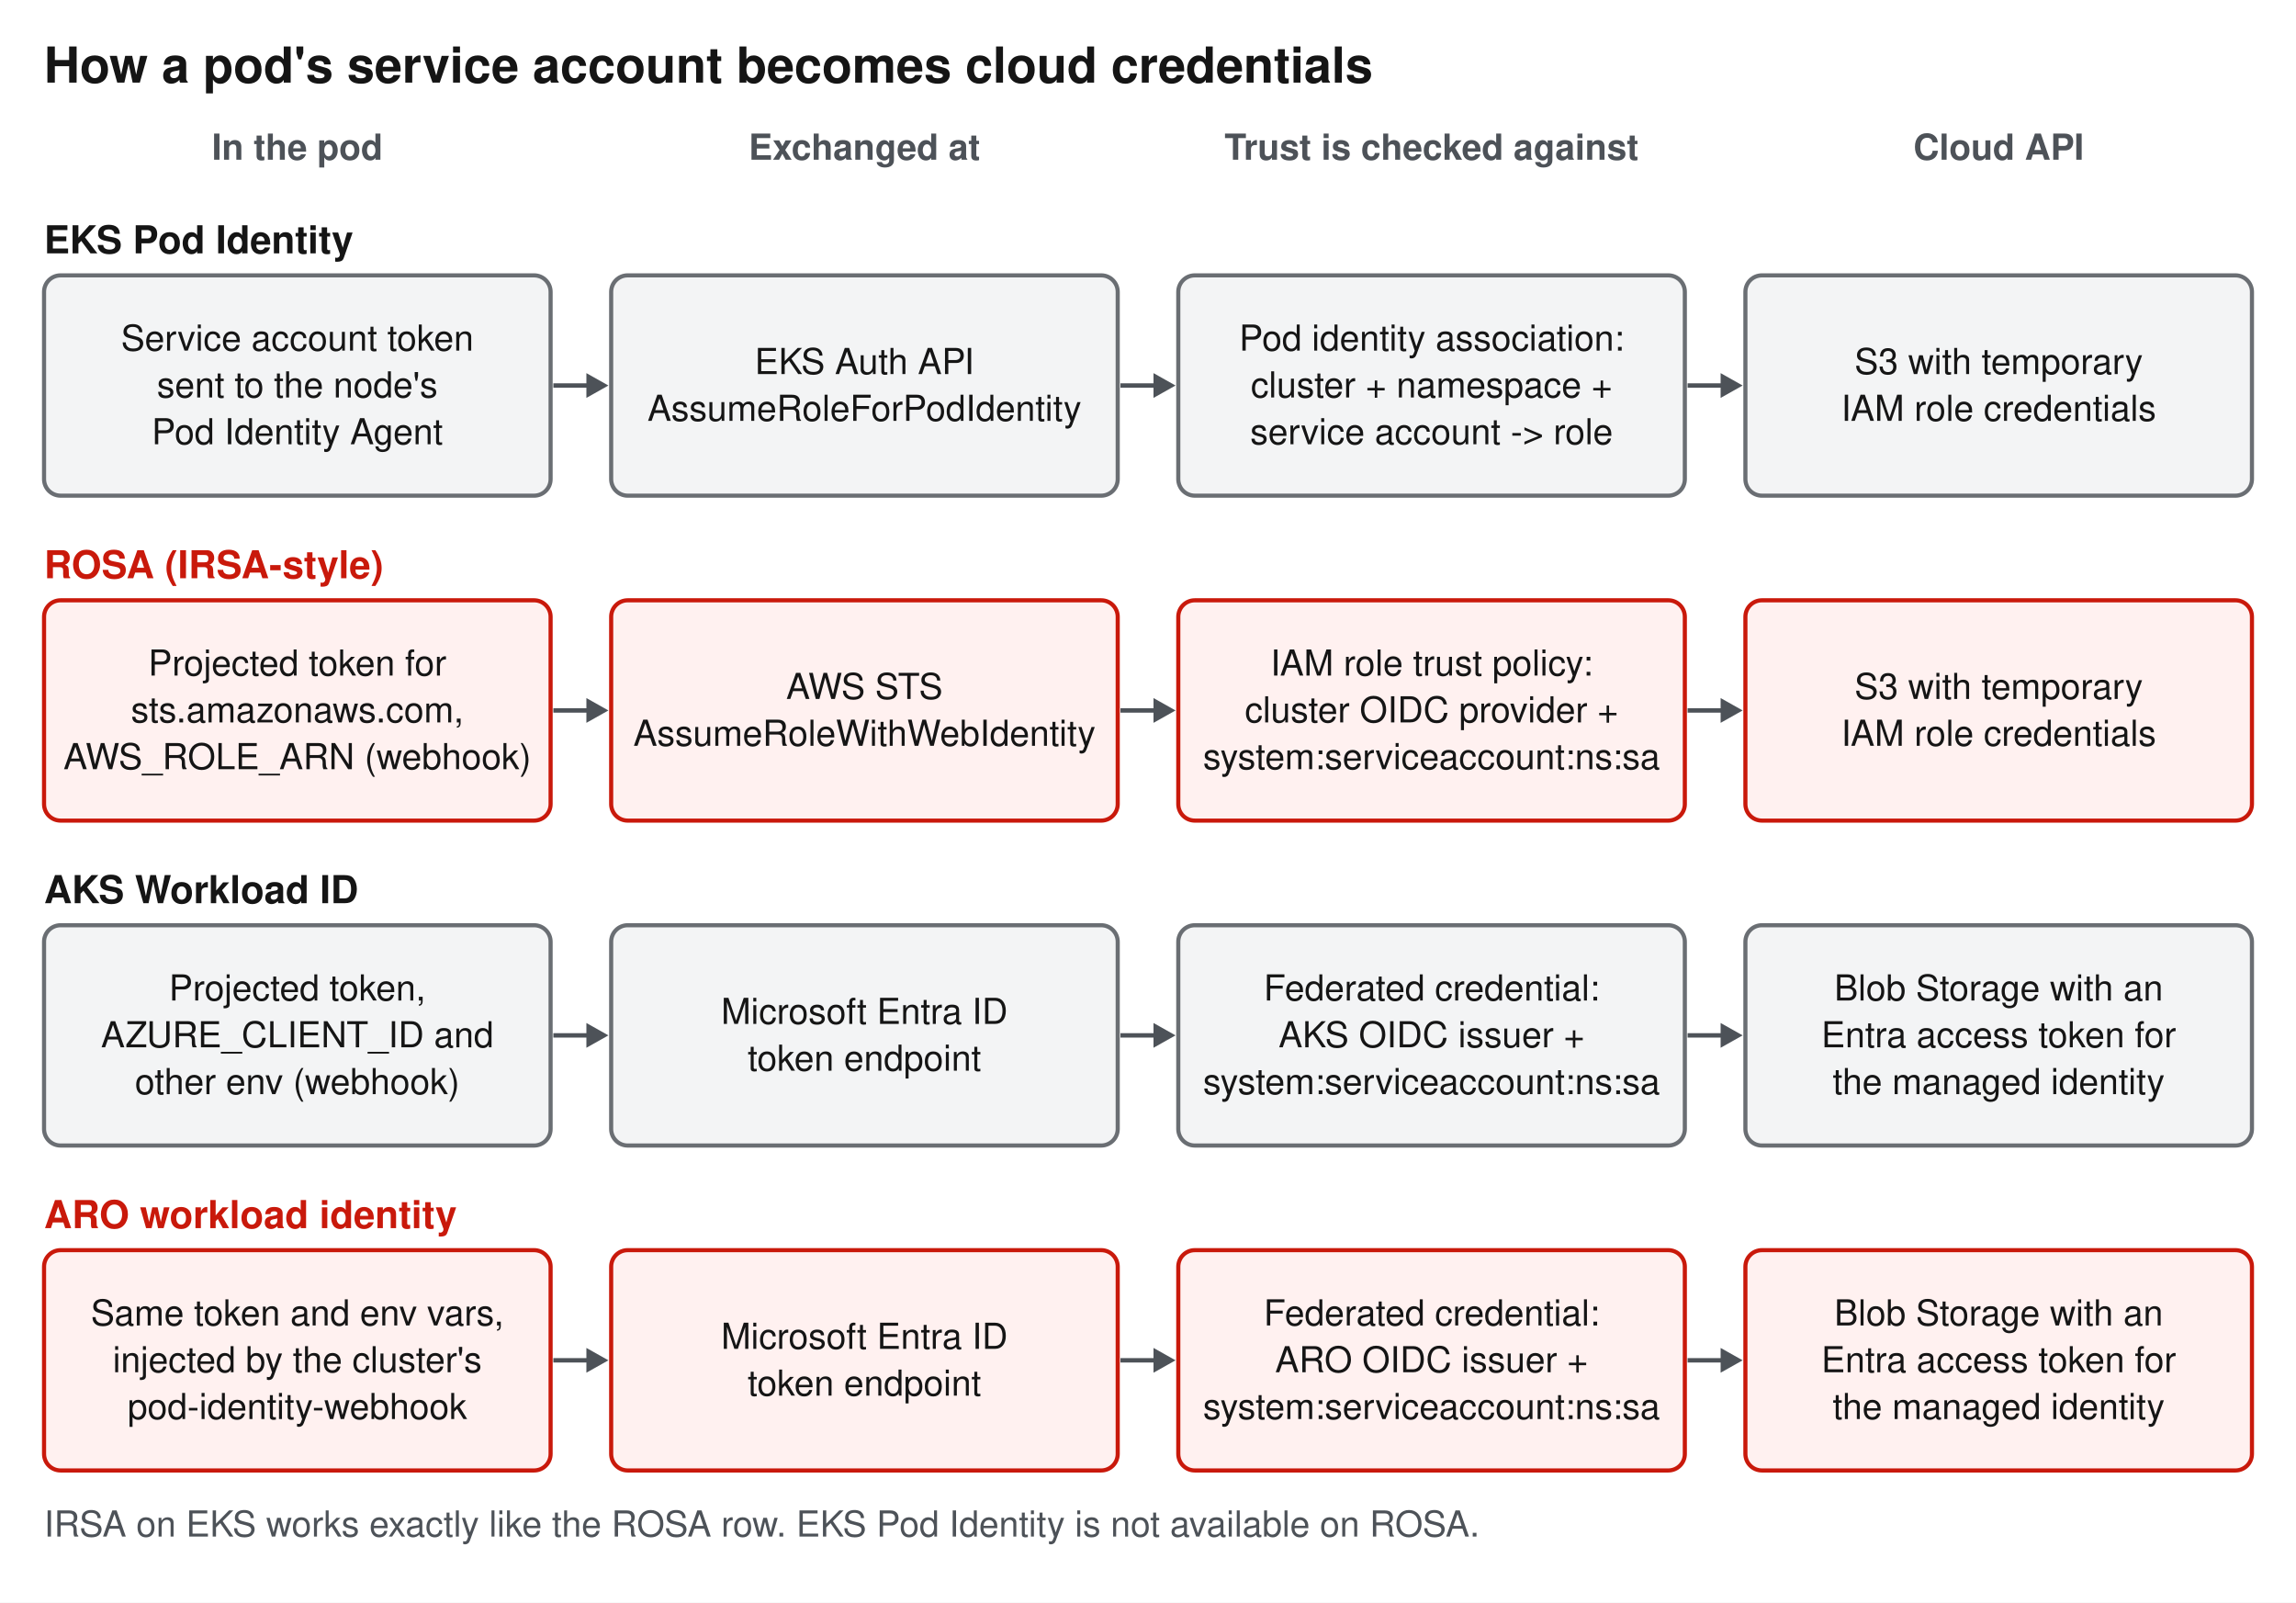
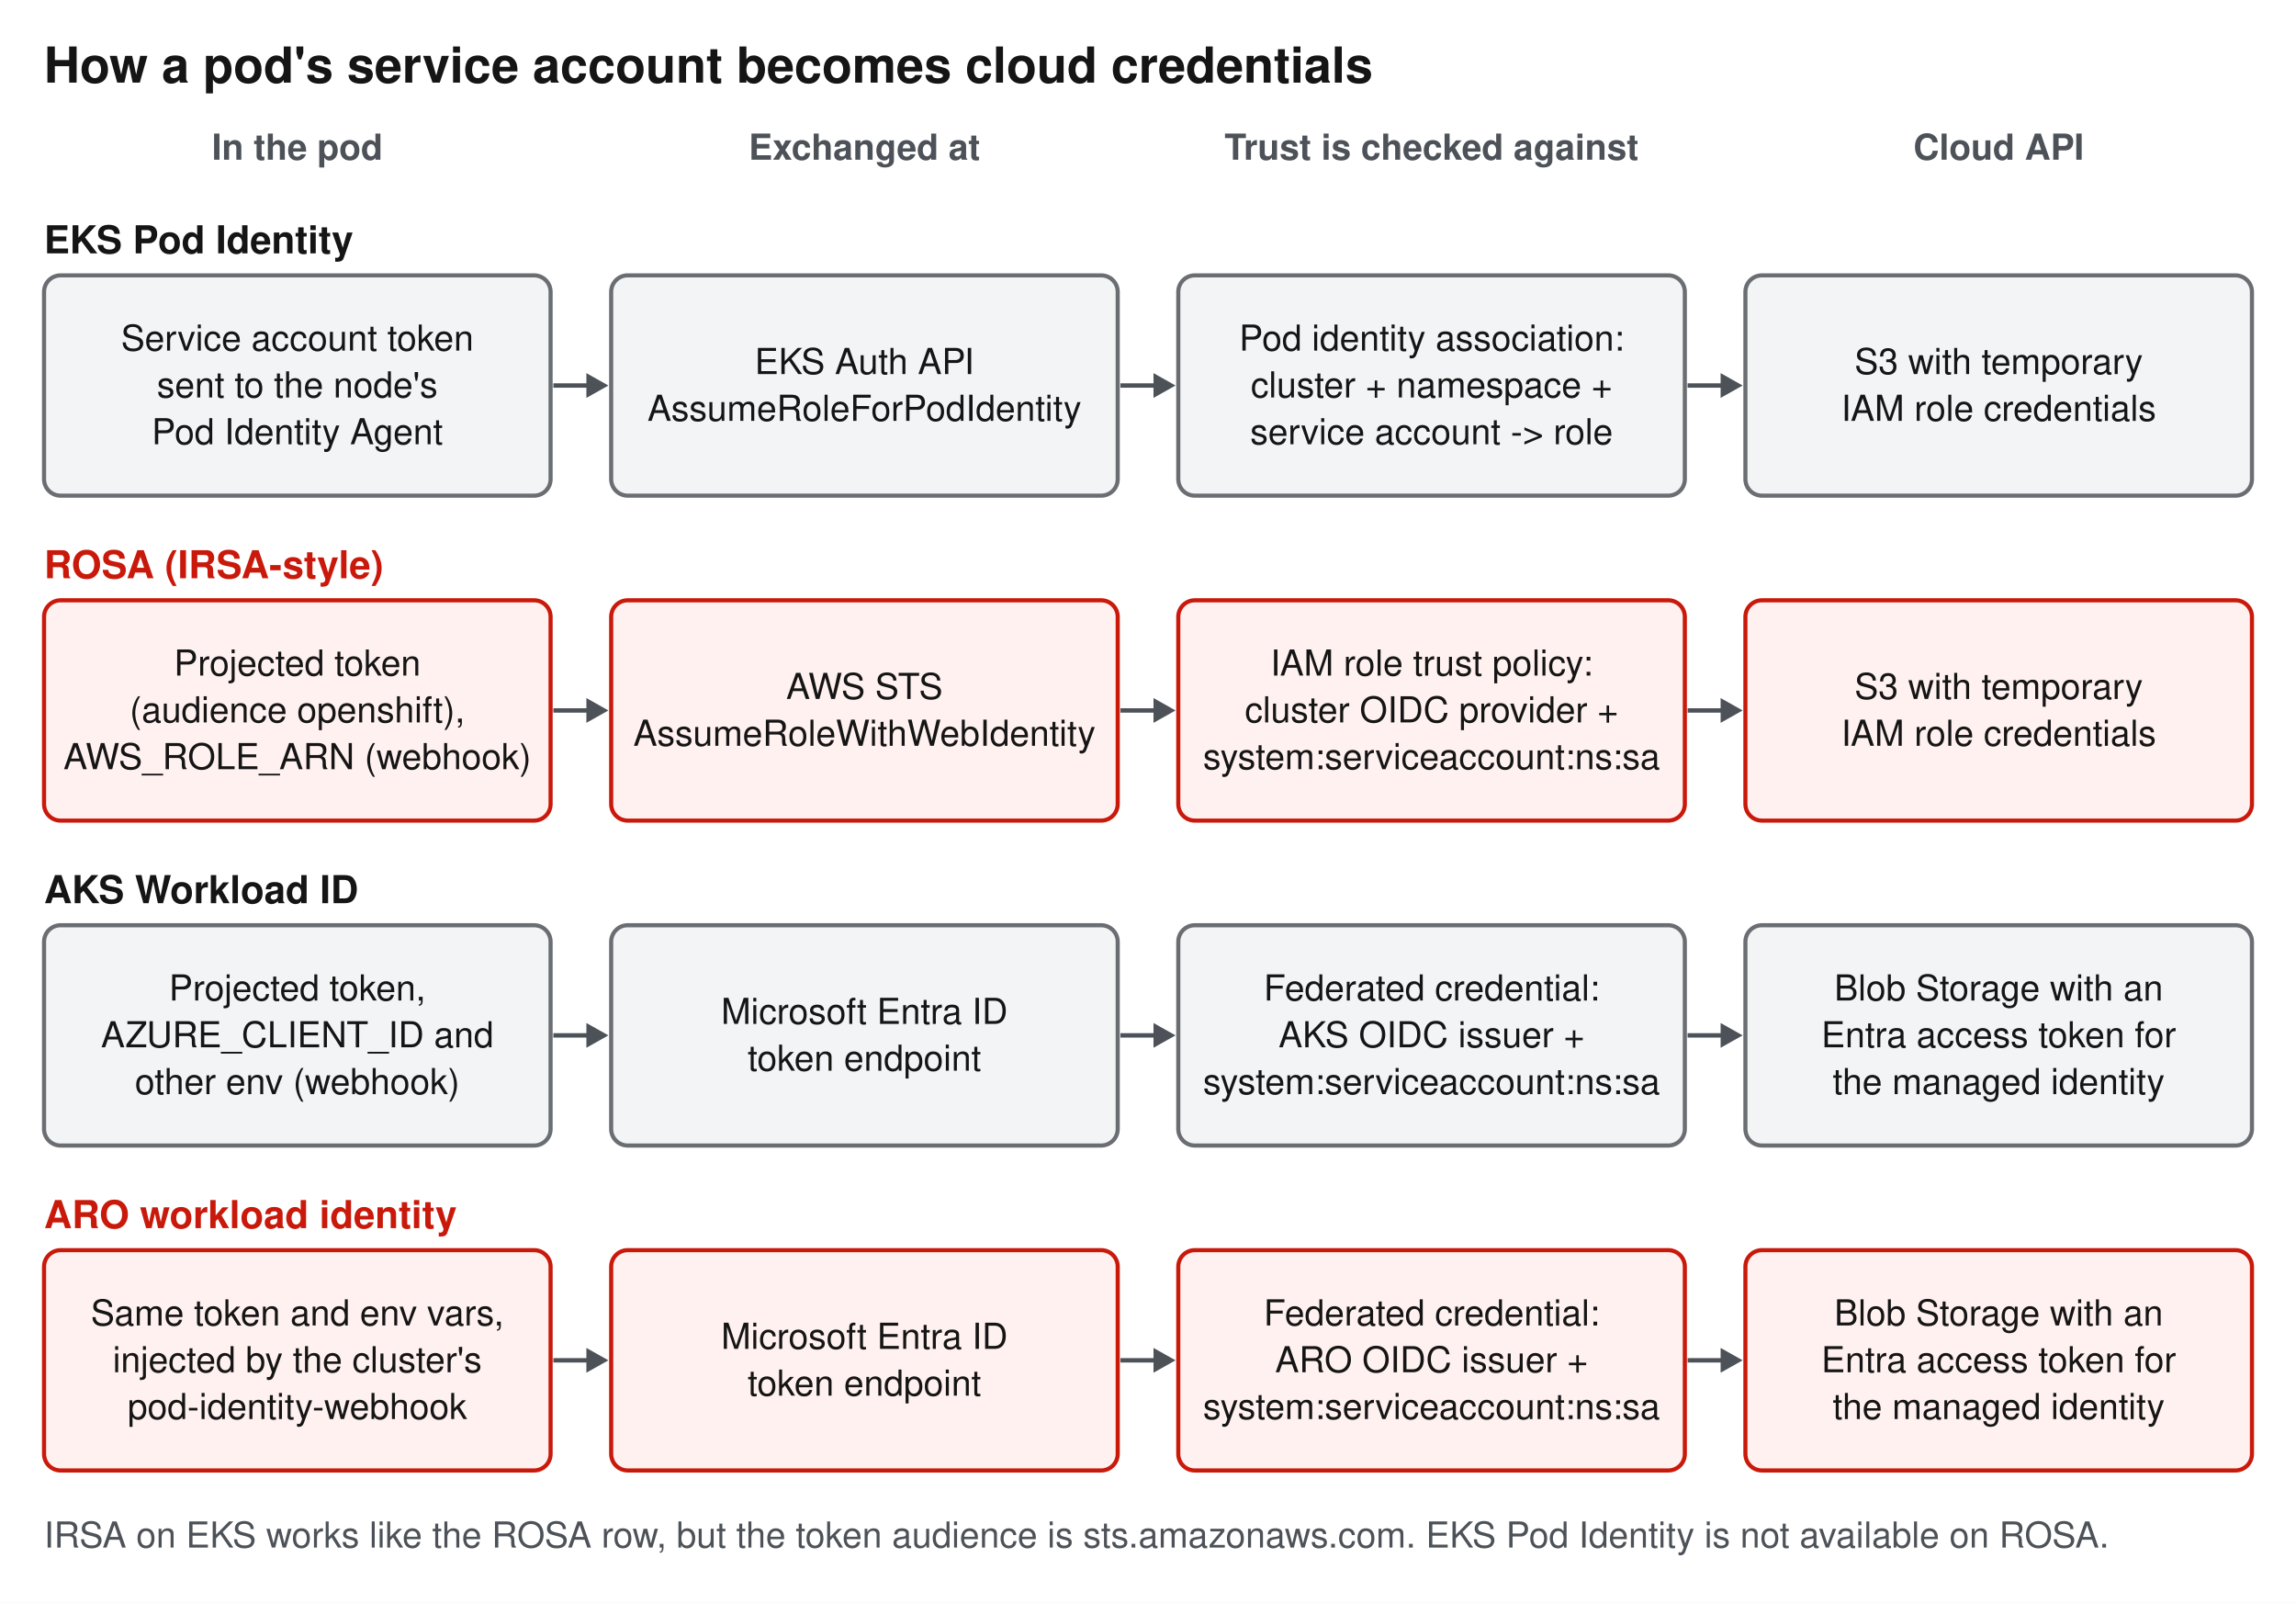
<svg xmlns="http://www.w3.org/2000/svg" width="834" height="582" viewBox="0 0 834 582">
  <rect x="0" y="0" width="834" height="582" fill="#ffffff" />
  <text x="16" y="30" font-family="Helvetica, Arial, sans-serif" font-size="18" font-weight="bold" text-anchor="start" fill="#151515">How a pod's service account becomes cloud credentials</text>
  <text x="108.0" y="58" font-family="Helvetica, Arial, sans-serif" font-size="13" font-weight="bold" text-anchor="middle" fill="#4d5258">In the pod</text>
  <text x="314.0" y="58" font-family="Helvetica, Arial, sans-serif" font-size="13" font-weight="bold" text-anchor="middle" fill="#4d5258">Exchanged at</text>
  <text x="520.0" y="58" font-family="Helvetica, Arial, sans-serif" font-size="13" font-weight="bold" text-anchor="middle" fill="#4d5258">Trust is checked against</text>
  <text x="726.0" y="58" font-family="Helvetica, Arial, sans-serif" font-size="13" font-weight="bold" text-anchor="middle" fill="#4d5258">Cloud API</text>
  <text x="16" y="92" font-family="Helvetica, Arial, sans-serif" font-size="14" font-weight="bold" text-anchor="start" fill="#151515">EKS Pod Identity</text>
  <rect x="16" y="100" width="184" height="80" rx="6" fill="#f3f4f5" stroke="#6a6e73" stroke-width="1.5" />
  <text x="108.0" y="127.333" font-family="Helvetica, Arial, sans-serif" font-size="13" font-weight="normal" text-anchor="middle" fill="#151515">Service account token</text>
  <text x="108.0" y="144.333" font-family="Helvetica, Arial, sans-serif" font-size="13" font-weight="normal" text-anchor="middle" fill="#151515">sent to the node's</text>
  <text x="108.0" y="161.333" font-family="Helvetica, Arial, sans-serif" font-size="13" font-weight="normal" text-anchor="middle" fill="#151515">Pod Identity Agent</text>
  <line x1="201" y1="140.0" x2="214" y2="140.0" stroke="#4d5258" stroke-width="1.6" />
  <polygon points="221,140.0 213,135.5 213,144.5" fill="#4d5258" />
  <rect x="222" y="100" width="184" height="80" rx="6" fill="#f3f4f5" stroke="#6a6e73" stroke-width="1.5" />
  <text x="314.0" y="135.833" font-family="Helvetica, Arial, sans-serif" font-size="13" font-weight="normal" text-anchor="middle" fill="#151515">EKS Auth API</text>
  <text x="314.0" y="152.833" font-family="Helvetica, Arial, sans-serif" font-size="13" font-weight="normal" text-anchor="middle" fill="#151515">AssumeRoleForPodIdentity</text>
  <line x1="407" y1="140.0" x2="420" y2="140.0" stroke="#4d5258" stroke-width="1.6" />
  <polygon points="427,140.0 419,135.5 419,144.5" fill="#4d5258" />
  <rect x="428" y="100" width="184" height="80" rx="6" fill="#f3f4f5" stroke="#6a6e73" stroke-width="1.5" />
  <text x="520.0" y="127.333" font-family="Helvetica, Arial, sans-serif" font-size="13" font-weight="normal" text-anchor="middle" fill="#151515">Pod identity association:</text>
  <text x="520.0" y="144.333" font-family="Helvetica, Arial, sans-serif" font-size="13" font-weight="normal" text-anchor="middle" fill="#151515">cluster + namespace +</text>
  <text x="520.0" y="161.333" font-family="Helvetica, Arial, sans-serif" font-size="13" font-weight="normal" text-anchor="middle" fill="#151515">service account -&gt; role</text>
  <line x1="613" y1="140.0" x2="626" y2="140.0" stroke="#4d5258" stroke-width="1.6" />
  <polygon points="633,140.0 625,135.5 625,144.5" fill="#4d5258" />
  <rect x="634" y="100" width="184" height="80" rx="6" fill="#f3f4f5" stroke="#6a6e73" stroke-width="1.5" />
  <text x="726.0" y="135.833" font-family="Helvetica, Arial, sans-serif" font-size="13" font-weight="normal" text-anchor="middle" fill="#151515">S3 with temporary</text>
  <text x="726.0" y="152.833" font-family="Helvetica, Arial, sans-serif" font-size="13" font-weight="normal" text-anchor="middle" fill="#151515">IAM role credentials</text>
  <text x="16" y="210" font-family="Helvetica, Arial, sans-serif" font-size="14" font-weight="bold" text-anchor="start" fill="#c9190b">ROSA (IRSA-style)</text>
  <rect x="16" y="218" width="184" height="80" rx="6" fill="#fff1f0" stroke="#c9190b" stroke-width="1.5" />
-   <text x="108.0" y="245.333" font-family="Helvetica, Arial, sans-serif" font-size="13" font-weight="normal" text-anchor="middle" fill="#151515">Projected token for</text>
-   <text x="108.0" y="262.333" font-family="Helvetica, Arial, sans-serif" font-size="13" font-weight="normal" text-anchor="middle" fill="#151515">sts.amazonaws.com,</text>
+   <text x="108.0" y="245.333" font-family="Helvetica, Arial, sans-serif" font-size="13" font-weight="normal" text-anchor="middle" fill="#151515">Projected token</text>
+   <text x="108.0" y="262.333" font-family="Helvetica, Arial, sans-serif" font-size="13" font-weight="normal" text-anchor="middle" fill="#151515">(audience openshift),</text>
  <text x="108.0" y="279.333" font-family="Helvetica, Arial, sans-serif" font-size="13" font-weight="normal" text-anchor="middle" fill="#151515">AWS_ROLE_ARN (webhook)</text>
  <line x1="201" y1="258.0" x2="214" y2="258.0" stroke="#4d5258" stroke-width="1.6" />
  <polygon points="221,258.0 213,253.5 213,262.5" fill="#4d5258" />
  <rect x="222" y="218" width="184" height="80" rx="6" fill="#fff1f0" stroke="#c9190b" stroke-width="1.5" />
  <text x="314.0" y="253.833" font-family="Helvetica, Arial, sans-serif" font-size="13" font-weight="normal" text-anchor="middle" fill="#151515">AWS STS</text>
  <text x="314.0" y="270.833" font-family="Helvetica, Arial, sans-serif" font-size="13" font-weight="normal" text-anchor="middle" fill="#151515">AssumeRoleWithWebIdentity</text>
  <line x1="407" y1="258.0" x2="420" y2="258.0" stroke="#4d5258" stroke-width="1.6" />
  <polygon points="427,258.0 419,253.5 419,262.5" fill="#4d5258" />
  <rect x="428" y="218" width="184" height="80" rx="6" fill="#fff1f0" stroke="#c9190b" stroke-width="1.5" />
  <text x="520.0" y="245.333" font-family="Helvetica, Arial, sans-serif" font-size="13" font-weight="normal" text-anchor="middle" fill="#151515">IAM role trust policy:</text>
  <text x="520.0" y="262.333" font-family="Helvetica, Arial, sans-serif" font-size="13" font-weight="normal" text-anchor="middle" fill="#151515">cluster OIDC provider +</text>
  <text x="520.0" y="279.333" font-family="Helvetica, Arial, sans-serif" font-size="13" font-weight="normal" text-anchor="middle" fill="#151515">system:serviceaccount:ns:sa</text>
  <line x1="613" y1="258.0" x2="626" y2="258.0" stroke="#4d5258" stroke-width="1.6" />
  <polygon points="633,258.0 625,253.5 625,262.5" fill="#4d5258" />
  <rect x="634" y="218" width="184" height="80" rx="6" fill="#fff1f0" stroke="#c9190b" stroke-width="1.5" />
  <text x="726.0" y="253.833" font-family="Helvetica, Arial, sans-serif" font-size="13" font-weight="normal" text-anchor="middle" fill="#151515">S3 with temporary</text>
  <text x="726.0" y="270.833" font-family="Helvetica, Arial, sans-serif" font-size="13" font-weight="normal" text-anchor="middle" fill="#151515">IAM role credentials</text>
  <text x="16" y="328" font-family="Helvetica, Arial, sans-serif" font-size="14" font-weight="bold" text-anchor="start" fill="#151515">AKS Workload ID</text>
  <rect x="16" y="336" width="184" height="80" rx="6" fill="#f3f4f5" stroke="#6a6e73" stroke-width="1.5" />
  <text x="108.0" y="363.333" font-family="Helvetica, Arial, sans-serif" font-size="13" font-weight="normal" text-anchor="middle" fill="#151515">Projected token,</text>
  <text x="108.0" y="380.333" font-family="Helvetica, Arial, sans-serif" font-size="13" font-weight="normal" text-anchor="middle" fill="#151515">AZURE_CLIENT_ID and</text>
  <text x="108.0" y="397.333" font-family="Helvetica, Arial, sans-serif" font-size="13" font-weight="normal" text-anchor="middle" fill="#151515">other env (webhook)</text>
  <line x1="201" y1="376.0" x2="214" y2="376.0" stroke="#4d5258" stroke-width="1.6" />
  <polygon points="221,376.0 213,371.5 213,380.5" fill="#4d5258" />
  <rect x="222" y="336" width="184" height="80" rx="6" fill="#f3f4f5" stroke="#6a6e73" stroke-width="1.5" />
  <text x="314.0" y="371.833" font-family="Helvetica, Arial, sans-serif" font-size="13" font-weight="normal" text-anchor="middle" fill="#151515">Microsoft Entra ID</text>
  <text x="314.0" y="388.833" font-family="Helvetica, Arial, sans-serif" font-size="13" font-weight="normal" text-anchor="middle" fill="#151515">token endpoint</text>
  <line x1="407" y1="376.0" x2="420" y2="376.0" stroke="#4d5258" stroke-width="1.6" />
  <polygon points="427,376.0 419,371.5 419,380.5" fill="#4d5258" />
  <rect x="428" y="336" width="184" height="80" rx="6" fill="#f3f4f5" stroke="#6a6e73" stroke-width="1.5" />
  <text x="520.0" y="363.333" font-family="Helvetica, Arial, sans-serif" font-size="13" font-weight="normal" text-anchor="middle" fill="#151515">Federated credential:</text>
  <text x="520.0" y="380.333" font-family="Helvetica, Arial, sans-serif" font-size="13" font-weight="normal" text-anchor="middle" fill="#151515">AKS OIDC issuer +</text>
  <text x="520.0" y="397.333" font-family="Helvetica, Arial, sans-serif" font-size="13" font-weight="normal" text-anchor="middle" fill="#151515">system:serviceaccount:ns:sa</text>
  <line x1="613" y1="376.0" x2="626" y2="376.0" stroke="#4d5258" stroke-width="1.6" />
  <polygon points="633,376.0 625,371.5 625,380.5" fill="#4d5258" />
  <rect x="634" y="336" width="184" height="80" rx="6" fill="#f3f4f5" stroke="#6a6e73" stroke-width="1.5" />
  <text x="726.0" y="363.333" font-family="Helvetica, Arial, sans-serif" font-size="13" font-weight="normal" text-anchor="middle" fill="#151515">Blob Storage with an</text>
  <text x="726.0" y="380.333" font-family="Helvetica, Arial, sans-serif" font-size="13" font-weight="normal" text-anchor="middle" fill="#151515">Entra access token for</text>
  <text x="726.0" y="397.333" font-family="Helvetica, Arial, sans-serif" font-size="13" font-weight="normal" text-anchor="middle" fill="#151515">the managed identity</text>
  <text x="16" y="446" font-family="Helvetica, Arial, sans-serif" font-size="14" font-weight="bold" text-anchor="start" fill="#c9190b">ARO workload identity</text>
  <rect x="16" y="454" width="184" height="80" rx="6" fill="#fff1f0" stroke="#c9190b" stroke-width="1.5" />
  <text x="108.0" y="481.333" font-family="Helvetica, Arial, sans-serif" font-size="13" font-weight="normal" text-anchor="middle" fill="#151515">Same token and env vars,</text>
  <text x="108.0" y="498.333" font-family="Helvetica, Arial, sans-serif" font-size="13" font-weight="normal" text-anchor="middle" fill="#151515">injected by the cluster's</text>
  <text x="108.0" y="515.333" font-family="Helvetica, Arial, sans-serif" font-size="13" font-weight="normal" text-anchor="middle" fill="#151515">pod-identity-webhook</text>
  <line x1="201" y1="494.0" x2="214" y2="494.0" stroke="#4d5258" stroke-width="1.6" />
  <polygon points="221,494.0 213,489.5 213,498.5" fill="#4d5258" />
  <rect x="222" y="454" width="184" height="80" rx="6" fill="#fff1f0" stroke="#c9190b" stroke-width="1.5" />
  <text x="314.0" y="489.833" font-family="Helvetica, Arial, sans-serif" font-size="13" font-weight="normal" text-anchor="middle" fill="#151515">Microsoft Entra ID</text>
  <text x="314.0" y="506.833" font-family="Helvetica, Arial, sans-serif" font-size="13" font-weight="normal" text-anchor="middle" fill="#151515">token endpoint</text>
  <line x1="407" y1="494.0" x2="420" y2="494.0" stroke="#4d5258" stroke-width="1.6" />
  <polygon points="427,494.0 419,489.5 419,498.5" fill="#4d5258" />
  <rect x="428" y="454" width="184" height="80" rx="6" fill="#fff1f0" stroke="#c9190b" stroke-width="1.5" />
  <text x="520.0" y="481.333" font-family="Helvetica, Arial, sans-serif" font-size="13" font-weight="normal" text-anchor="middle" fill="#151515">Federated credential:</text>
  <text x="520.0" y="498.333" font-family="Helvetica, Arial, sans-serif" font-size="13" font-weight="normal" text-anchor="middle" fill="#151515">ARO OIDC issuer +</text>
  <text x="520.0" y="515.333" font-family="Helvetica, Arial, sans-serif" font-size="13" font-weight="normal" text-anchor="middle" fill="#151515">system:serviceaccount:ns:sa</text>
  <line x1="613" y1="494.0" x2="626" y2="494.0" stroke="#4d5258" stroke-width="1.6" />
  <polygon points="633,494.0 625,489.5 625,498.5" fill="#4d5258" />
  <rect x="634" y="454" width="184" height="80" rx="6" fill="#fff1f0" stroke="#c9190b" stroke-width="1.5" />
  <text x="726.0" y="481.333" font-family="Helvetica, Arial, sans-serif" font-size="13" font-weight="normal" text-anchor="middle" fill="#151515">Blob Storage with an</text>
  <text x="726.0" y="498.333" font-family="Helvetica, Arial, sans-serif" font-size="13" font-weight="normal" text-anchor="middle" fill="#151515">Entra access token for</text>
  <text x="726.0" y="515.333" font-family="Helvetica, Arial, sans-serif" font-size="13" font-weight="normal" text-anchor="middle" fill="#151515">the managed identity</text>
-   <text x="16" y="558" font-family="Helvetica, Arial, sans-serif" font-size="13" font-weight="normal" text-anchor="start" fill="#4d5258">IRSA on EKS works exactly like the ROSA row. EKS Pod Identity is not available on ROSA.</text>
+   <text x="16" y="562" font-family="Helvetica, Arial, sans-serif" font-size="13" font-weight="normal" text-anchor="start" fill="#4d5258">IRSA on EKS works like the ROSA row, but the token audience is sts.amazonaws.com. EKS Pod Identity is not available on ROSA.</text>
</svg>
